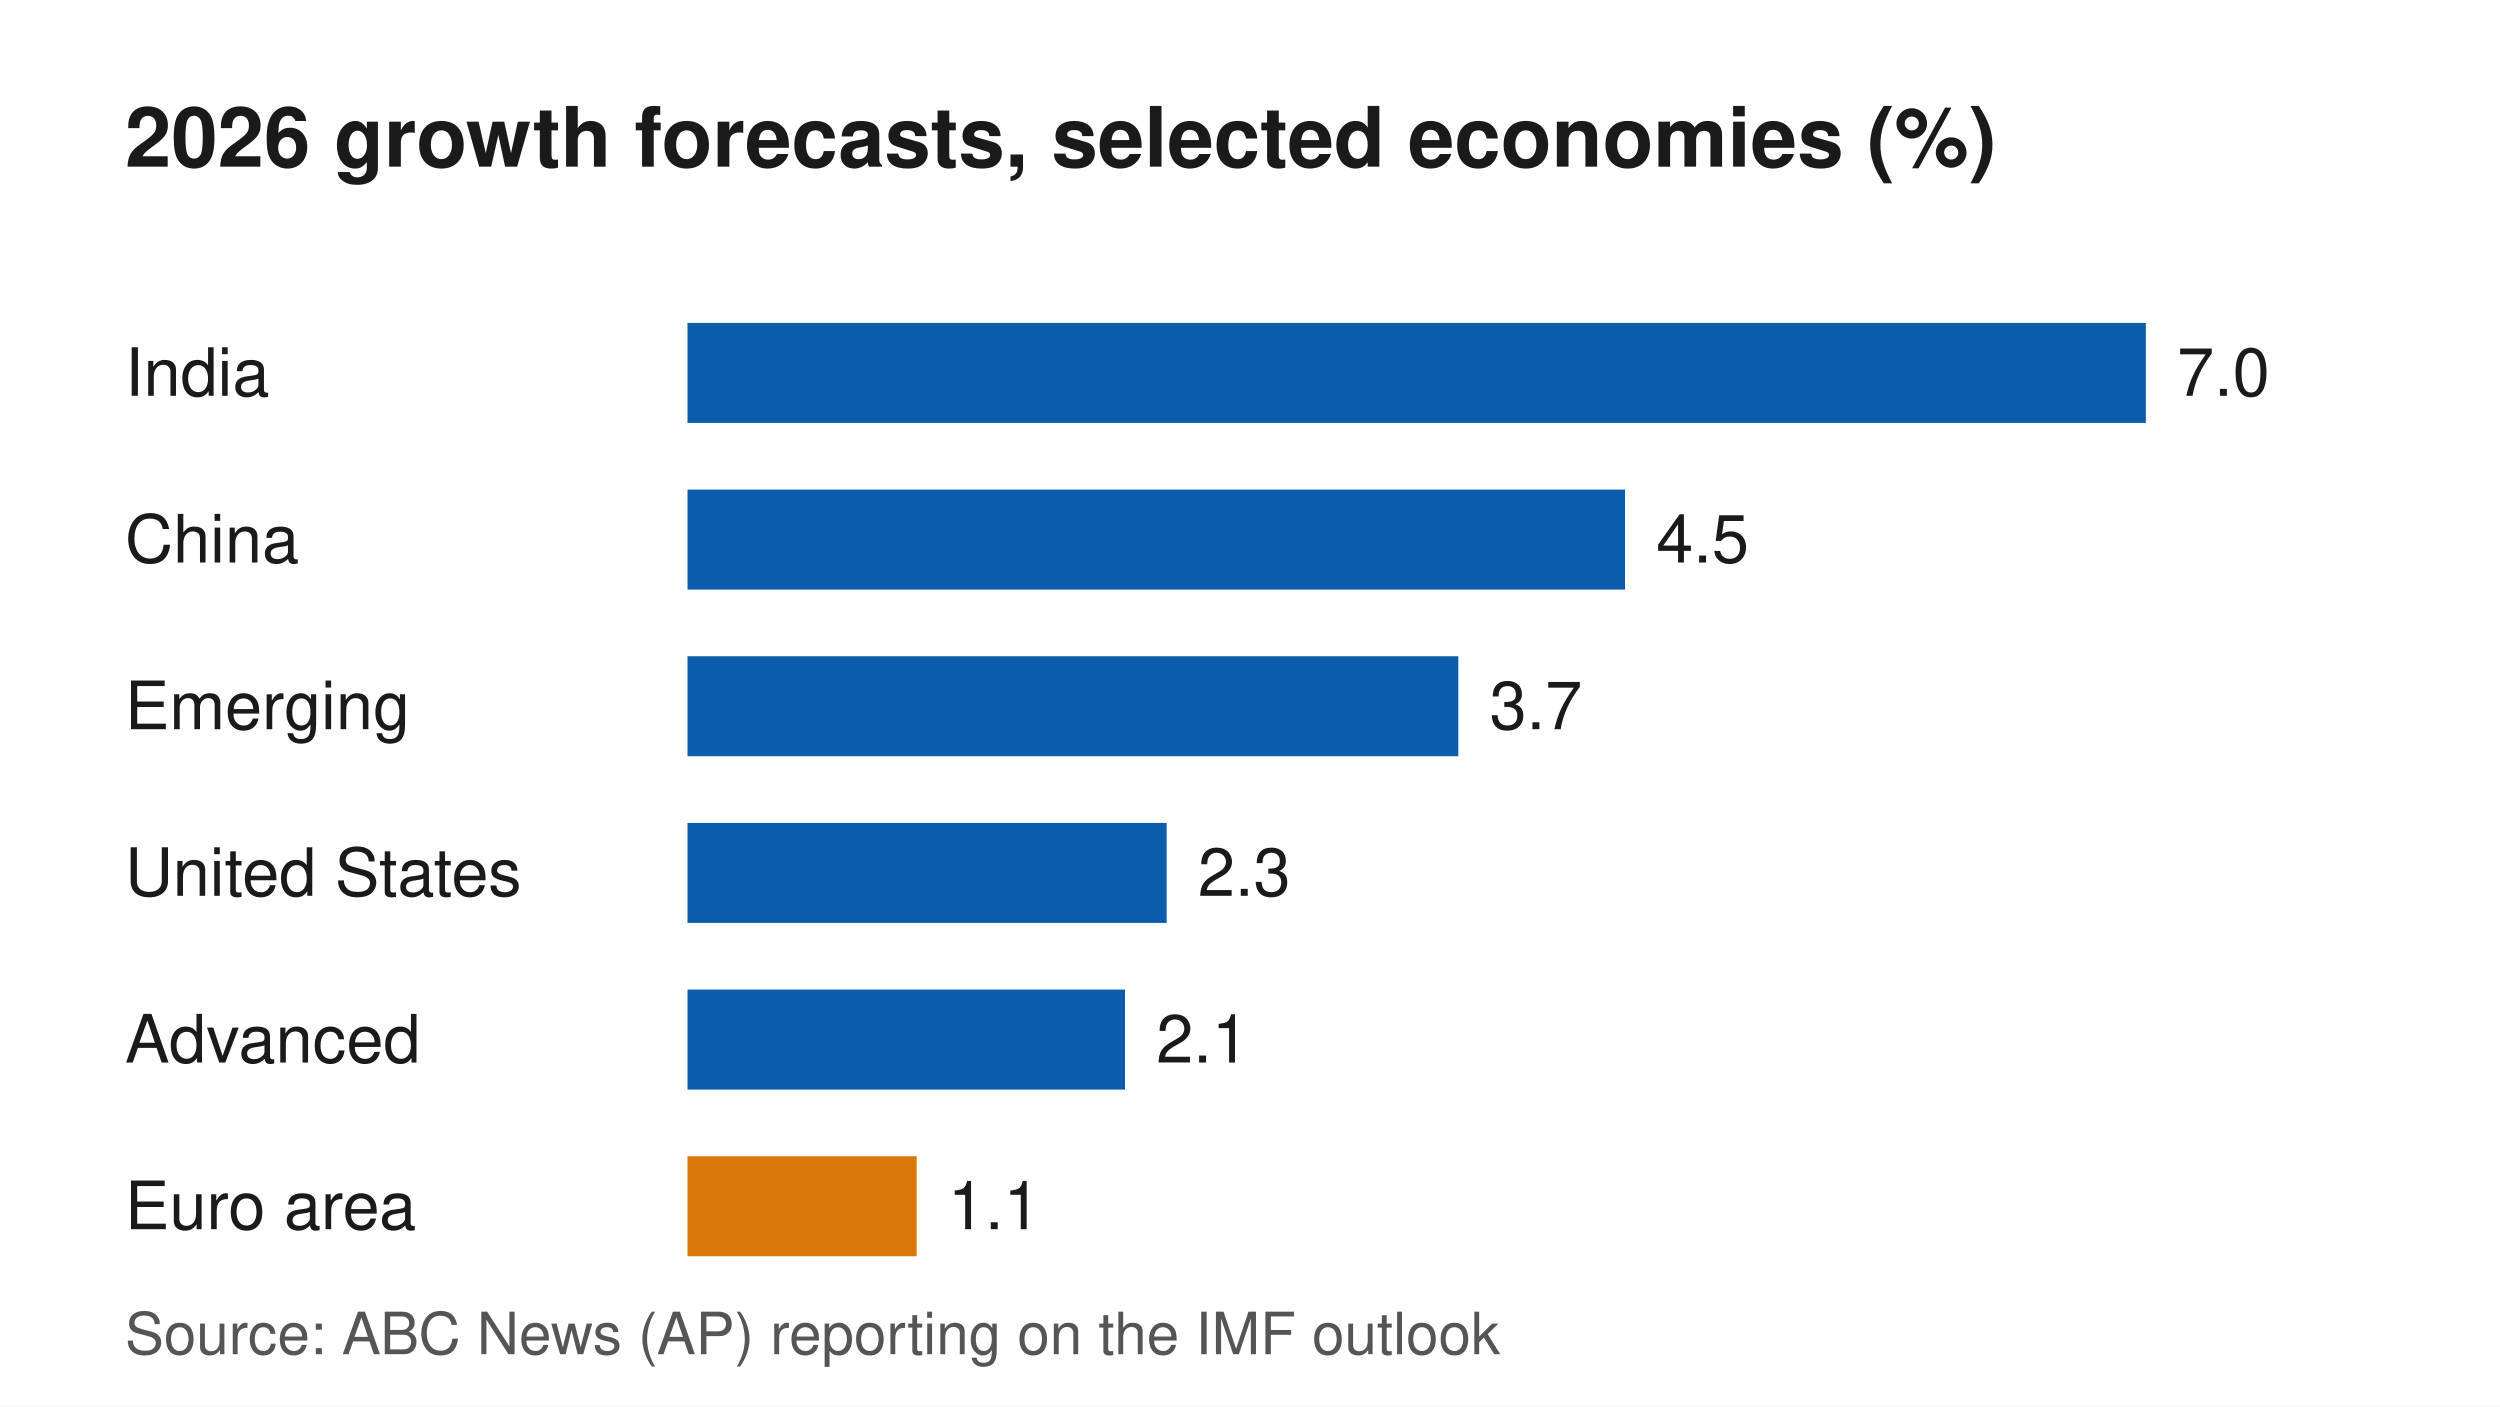
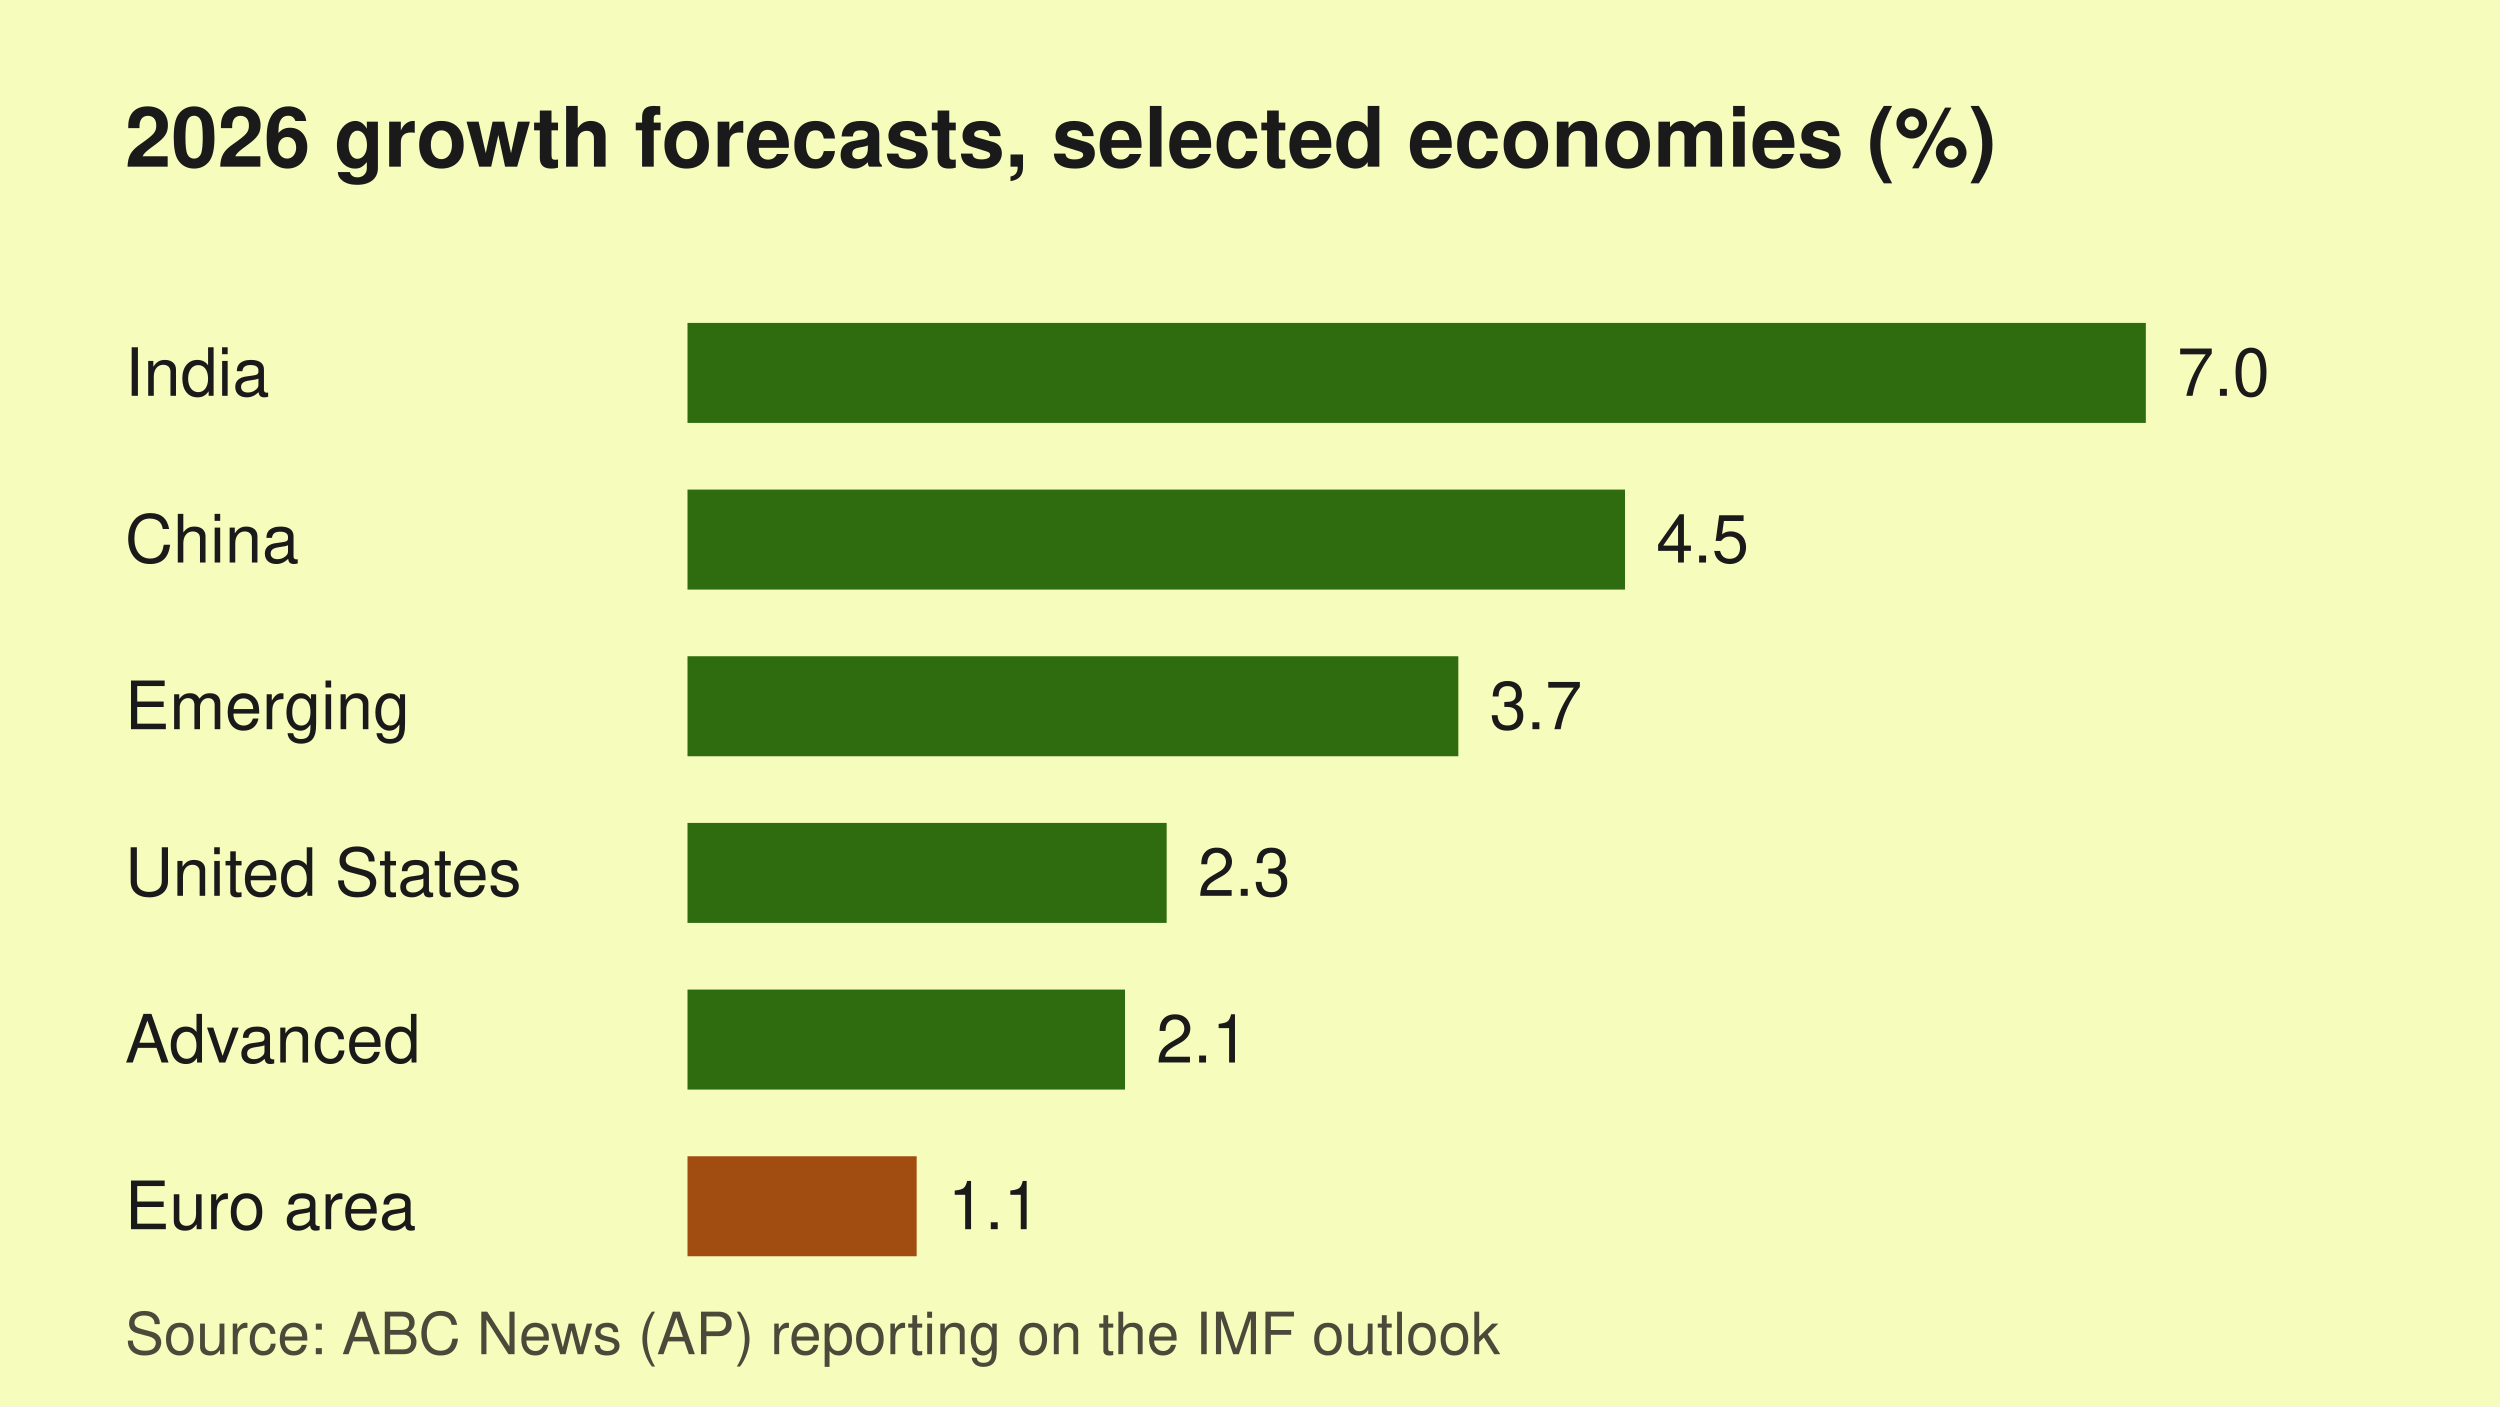
<svg xmlns="http://www.w3.org/2000/svg" viewBox="0 0 1200 675" font-family="Helvetica, Arial, sans-serif">
-   <rect width="100%" height="100%" fill="#ffffff" />
+   <rect width="100%" height="100%" fill="#f6fcbb" />
  <text x="60" y="80" font-size="40" font-weight="bold" fill="#1a1a1a">2026 growth forecasts, selected economies (%)</text>
  <g font-size="32" fill="#1a1a1a">
    <text x="60" y="190">India</text>
-     <rect x="330" y="155" width="700" height="48" fill="#0b5cad" />
+     <rect x="330" y="155" width="700" height="48" fill="#2f6b0f" />
    <text x="1045" y="190">7.0</text>
    <text x="60" y="270">China</text>
-     <rect x="330" y="235" width="450" height="48" fill="#0b5cad" />
+     <rect x="330" y="235" width="450" height="48" fill="#2f6b0f" />
    <text x="795" y="270">4.5</text>
    <text x="60" y="350">Emerging</text>
-     <rect x="330" y="315" width="370" height="48" fill="#0b5cad" />
+     <rect x="330" y="315" width="370" height="48" fill="#2f6b0f" />
    <text x="715" y="350">3.7</text>
    <text x="60" y="430">United States</text>
-     <rect x="330" y="395" width="230" height="48" fill="#0b5cad" />
+     <rect x="330" y="395" width="230" height="48" fill="#2f6b0f" />
    <text x="575" y="430">2.3</text>
    <text x="60" y="510">Advanced</text>
-     <rect x="330" y="475" width="210" height="48" fill="#0b5cad" />
+     <rect x="330" y="475" width="210" height="48" fill="#2f6b0f" />
    <text x="555" y="510">2.1</text>
    <text x="60" y="590">Euro area</text>
-     <rect x="330" y="555" width="110" height="48" fill="#d97706" />
+     <rect x="330" y="555" width="110" height="48" fill="#a14d12" />
    <text x="455" y="590">1.1</text>
  </g>
-   <text x="60" y="650" font-size="28" fill="#555555">Source: ABC News (AP) reporting on the IMF outlook</text>
+   <text x="60" y="650" font-size="28" fill="#4a4a3a">Source: ABC News (AP) reporting on the IMF outlook</text>
</svg>
